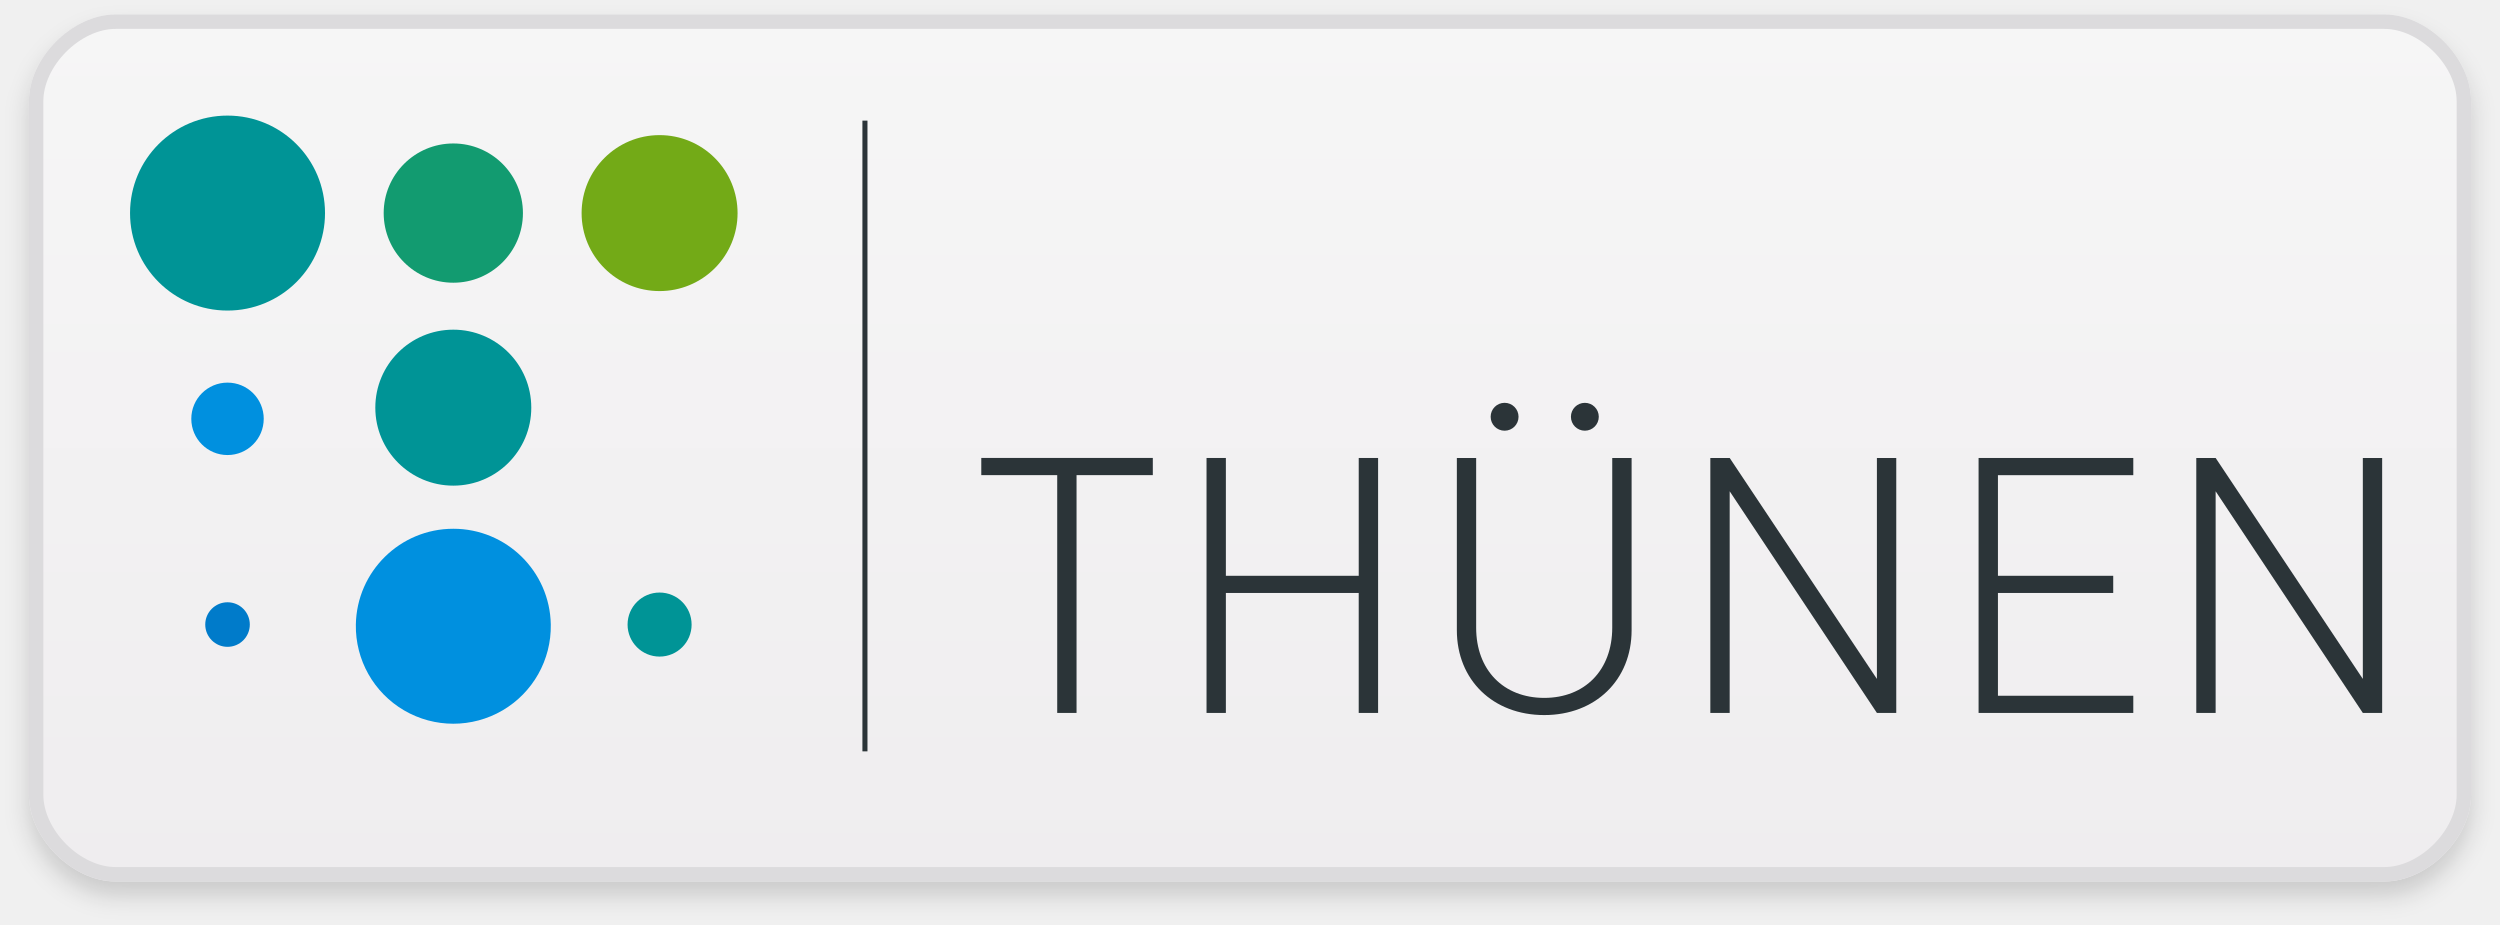
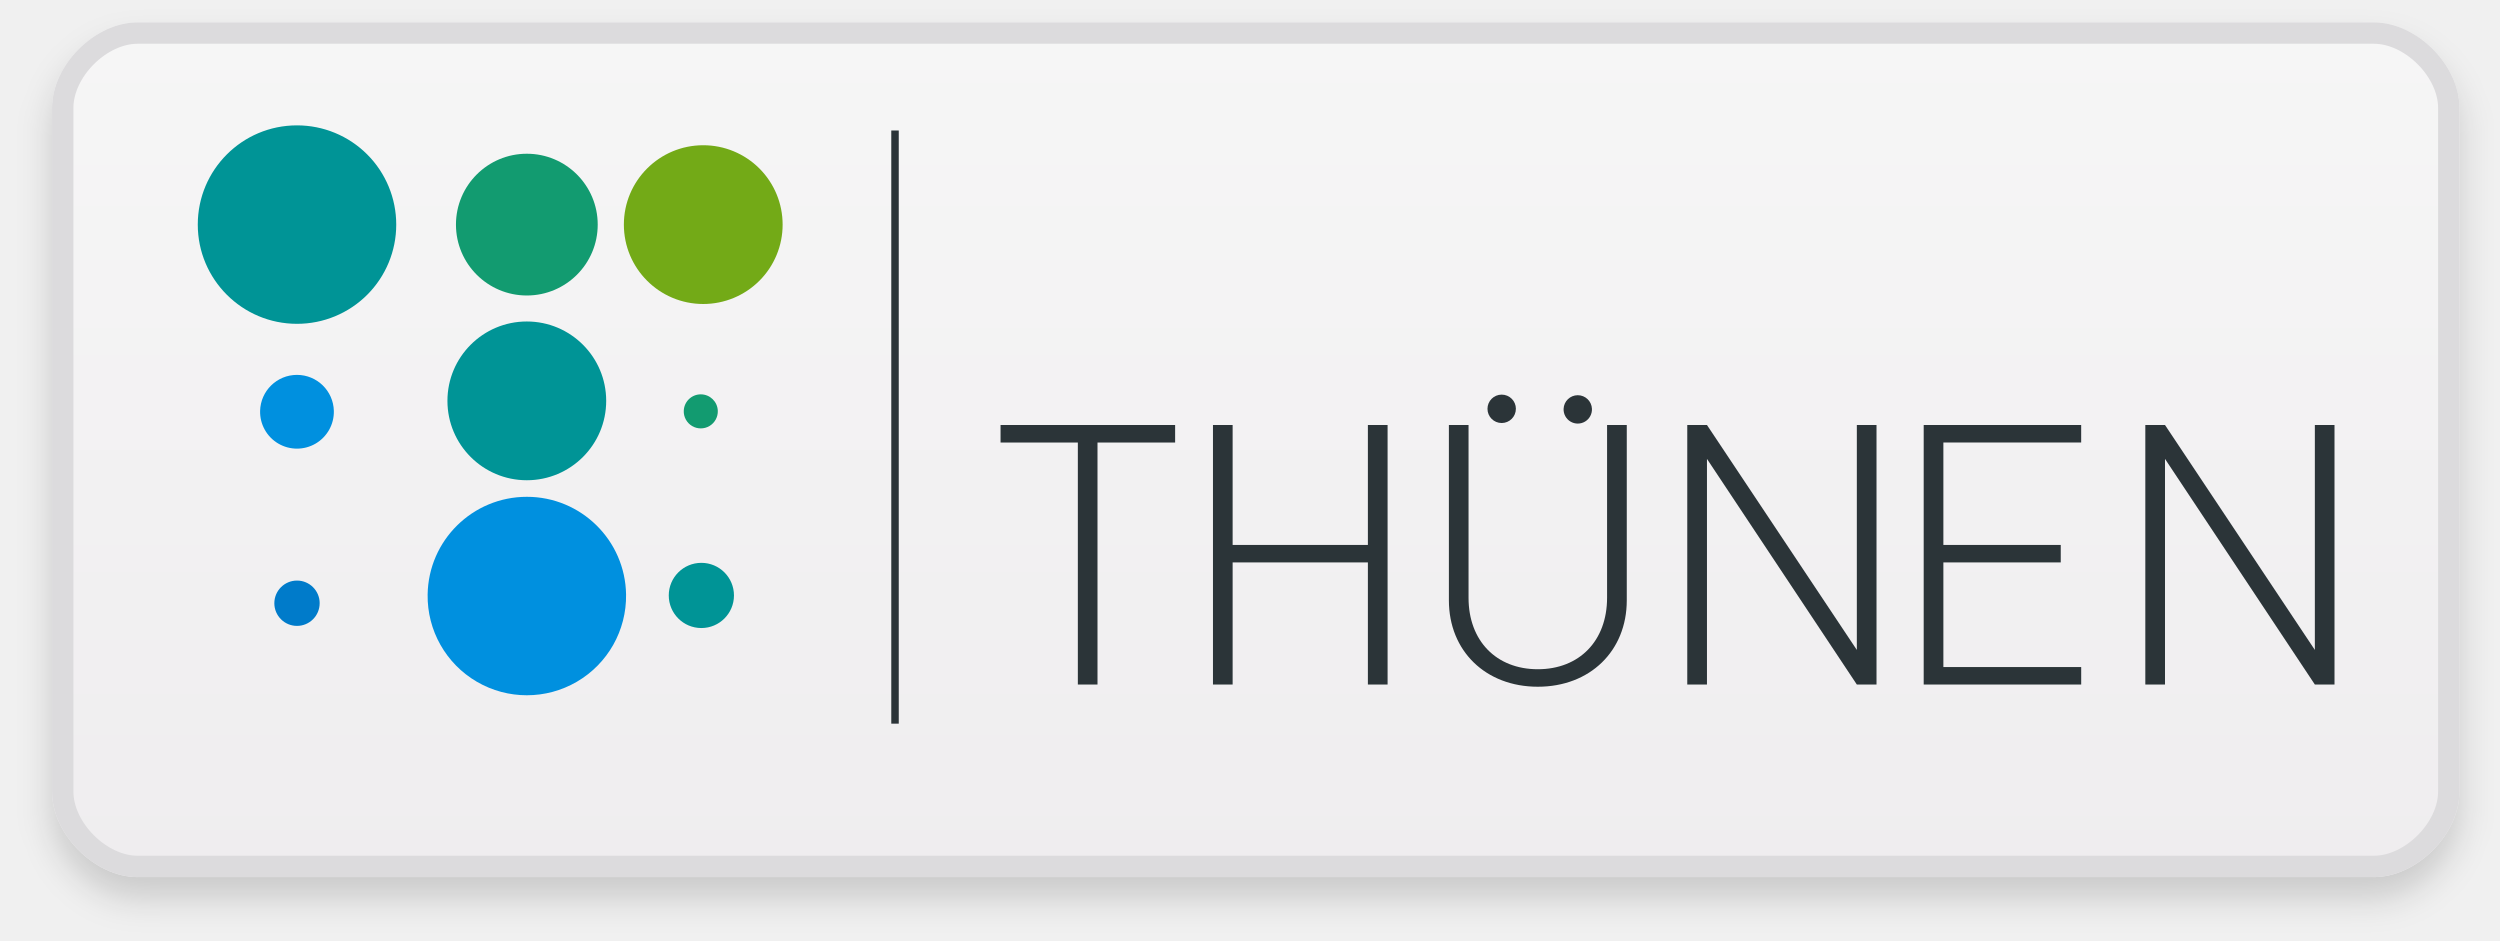
- <svg xmlns="http://www.w3.org/2000/svg" width="173" height="64" viewBox="0 0 173 64">
+ <svg xmlns="http://www.w3.org/2000/svg" width="117" height="44" viewBox="0 0 117 44">
  <defs>
-     <mask id="7zxjb" width="2" height="2" x="-1" y="-1">
-       <path fill="#fff" d="M2 1h169v60H2z" />
-       <path d="M2 7c0-3 3-6 6-6h157c3 0 6 3 6 6v48c0 3-3 6-6 6H8c-3 0-6-3-6-6z" />
+     <mask id="qck0b" width="2" height="2" x="-1" y="-1">
+       <path fill="#fff" d="M2 1h114v40H2z" />
+       <path d="M2.436 5.048c0-2 2-4 4-4h104.667c2 0 4 2 4 4v32c0 2-2 4-4 4H6.436c-2 0-4-2-4-4z" />
    </mask>
-     <filter id="7zxja" width="193" height="85" x="-10" y="-11" filterUnits="userSpaceOnUse">
-       <feOffset dy="1" in="SourceGraphic" result="FeOffset1200Out" />
-       <feGaussianBlur in="FeOffset1200Out" result="FeGaussianBlur1201Out" stdDeviation="0.8 0.8" />
+     <filter id="qck0a" width="138" height="65" x="-10" y="-11" filterUnits="userSpaceOnUse">
+       <feOffset dy="1" in="SourceGraphic" result="FeOffset1294Out" />
+       <feGaussianBlur in="FeOffset1294Out" result="FeGaussianBlur1295Out" stdDeviation="0.8 0.8" />
    </filter>
-     <linearGradient id="7zxjc" x1="86.5" x2="86.5" y1="1" y2="61" gradientUnits="userSpaceOnUse">
+     <linearGradient id="qck0c" x1="58.77" x2="58.77" y1="1.05" y2="41.05" gradientUnits="userSpaceOnUse">
      <stop offset="0" stop-color="#f6f6f6" />
      <stop offset="1" stop-color="#efedef" />
    </linearGradient>
-     <clipPath id="7zxjd">
-       <path fill="#fff" d="M2 7c0-3 3-6 6-6h157c3 0 6 3 6 6v48c0 3-3 6-6 6H8c-3 0-6-3-6-6z" />
+     <clipPath id="qck0d">
+       <path fill="#fff" d="M2.436 5.048c0-2 2-4 4-4h104.667c2 0 4 2 4 4v32c0 2-2 4-4 4H6.436c-2 0-4-2-4-4z" />
    </clipPath>
  </defs>
  <g>
    <g>
-       <g filter="url(#7zxja)">
-         <path fill="none" d="M2 7c0-3 3-6 6-6h157c3 0 6 3 6 6v48c0 3-3 6-6 6H8c-3 0-6-3-6-6z" mask="url(&quot;#7zxjb&quot;)" />
-         <path fill-opacity=".16" d="M2 7c0-3 3-6 6-6h157c3 0 6 3 6 6v48c0 3-3 6-6 6H8c-3 0-6-3-6-6z" />
+       <g>
+         <g filter="url(#qck0a)">
+           <path fill="none" d="M2.436 5.048c0-2 2-4 4-4h104.667c2 0 4 2 4 4v32c0 2-2 4-4 4H6.436c-2 0-4-2-4-4z" mask="url(&quot;#qck0b&quot;)" />
+           <path fill-opacity=".16" d="M2.436 5.048c0-2 2-4 4-4h104.667c2 0 4 2 4 4v32c0 2-2 4-4 4H6.436c-2 0-4-2-4-4z" />
+         </g>
+         <path fill="url(#qck0c)" d="M2.436 5.048c0-2 2-4 4-4h104.667c2 0 4 2 4 4v32c0 2-2 4-4 4H6.436c-2 0-4-2-4-4z" />
+         <path fill="none" stroke="#dcdbdd" stroke-miterlimit="50" stroke-width="2" d="M2.436 5.048c0-2 2-4 4-4h104.667c2 0 4 2 4 4v32c0 2-2 4-4 4H6.436c-2 0-4-2-4-4z" clip-path="url(&quot;#qck0d&quot;)" />
      </g>
-       <path fill="url(#7zxjc)" d="M2 7c0-3 3-6 6-6h157c3 0 6 3 6 6v48c0 3-3 6-6 6H8c-3 0-6-3-6-6z" />
-       <path fill="none" stroke="#dcdbdd" stroke-miterlimit="50" stroke-width="2" d="M2 7c0-3 3-6 6-6h157c3 0 6 3 6 6v48c0 3-3 6-6 6H8c-3 0-6-3-6-6z" clip-path="url(&quot;#7zxjd&quot;)" />
-     </g>
-     <g>
-       <path fill="#2b3438" d="M74.497 32.881v16.454h-1.338V32.88h-5.254v-1.189h11.87v1.189z" />
-     </g>
-     <g>
-       <path fill="#2b3438" d="M94.023 49.335v-8.302H84.83v8.302h-1.338V31.692h1.338v8.153h9.194v-8.153h1.34v17.643z" />
-     </g>
-     <g>
-       <path fill="#2b3438" d="M106.86 49.483c-3.544 0-6.046-2.428-6.046-5.871v-11.92h1.336v11.746c0 2.923 1.885 4.856 4.71 4.856s4.707-1.933 4.707-4.856V31.692h1.34v11.92c0 3.443-2.503 5.871-6.047 5.871" />
-     </g>
-     <g>
-       <path fill="#2b3438" d="M129.882 49.335l-10.188-15.339v15.339h-1.339V31.692h1.34l10.187 15.29v-15.29h1.339v17.643z" />
-     </g>
-     <g>
-       <path fill="#2b3438" d="M136.918 49.335V31.692h10.706v1.19h-9.367v6.963h7.978v1.188h-7.978v7.113h9.367v1.189z" />
-     </g>
-     <g>
-       <path fill="#2b3438" d="M163.508 49.335l-10.186-15.339v15.339h-1.339V31.692h1.34l10.185 15.29v-15.29h1.337v17.643z" />
-     </g>
-     <g>
-       <path fill="#2b3438" d="M105.083 28.84a.965.965 0 0 1-1.93 0 .964.964 0 0 1 1.93 0" />
-     </g>
-     <g>
-       <path fill="#2b3438" d="M110.636 28.84a.964.964 0 1 1-1.928.001.964.964 0 0 1 1.928-.002" />
-     </g>
-     <g>
-       <path fill="none" stroke="#2b3438" stroke-miterlimit="50" stroke-width=".35" d="M59.854 8.347v43.647" />
-     </g>
-     <g>
-       <path fill="#73aa17" d="M51.04 14.747a5.393 5.393 0 0 1-5.396 5.396 5.395 5.395 0 0 1-5.397-5.396 5.395 5.395 0 0 1 5.397-5.397 5.393 5.393 0 0 1 5.396 5.397" />
-     </g>
-     <g>
-       <path fill="#129b70" d="M36.187 14.746a4.818 4.818 0 1 1-9.636 0 4.818 4.818 0 0 1 9.636 0" />
-     </g>
-     <g>
-       <path fill="#009496" d="M36.765 28.208a5.396 5.396 0 1 1-10.793.004 5.396 5.396 0 0 1 10.793-.004" />
-     </g>
-     <g>
-       <path fill="#0090df" d="M38.115 43.219a6.746 6.746 0 1 1-13.49.002 6.746 6.746 0 0 1 13.49-.002" />
-     </g>
-     <g>
-       <path fill="#009496" d="M22.491 14.746a6.74 6.74 0 0 1-6.745 6.745 6.746 6.746 0 1 1 6.745-6.745" />
-     </g>
-     <g>
-       <path fill="#0090df" d="M18.25 28.982a2.506 2.506 0 1 1-5.012.003 2.506 2.506 0 0 1 5.013-.003" />
-     </g>
-     <g>
-       <path fill="#007bca" d="M17.287 43.219a1.54 1.54 0 1 1-3.084 0 1.542 1.542 0 0 1 3.084 0" />
-     </g>
-     <g>
-       <path fill="#009496" d="M47.86 43.22a2.216 2.216 0 1 1-2.216-2.216c1.224 0 2.215.991 2.215 2.216" />
-     </g>
-     <g>
-       <path fill="#129b70" d="M46.8 28.981a1.157 1.157 0 1 1 0 0" />
+       <g>
+         <g>
+           <path fill="#2b3438" d="M51.363 20.709v11.327h-.92V20.71h-3.617v-.819h8.17v.819z" />
+         </g>
+         <g>
+           <path fill="#2b3438" d="M64.017 32.036v-5.715h-6.33v5.715h-.92V19.89h.92v5.613h6.33V19.89h.922v12.146z" />
+         </g>
+         <g>
+           <g>
+             <path fill="#2b3438" d="M71.97 32.139c-2.44 0-4.162-1.672-4.162-4.043V19.89h.92v8.087c0 2.012 1.297 3.343 3.242 3.343s3.241-1.33 3.241-3.343V19.89h.922v8.206c0 2.371-1.723 4.043-4.163 4.043" />
+           </g>
+           <g>
+             <path fill="#2b3438" d="M86.9 32.036l-7.014-10.56v10.56h-.922V19.89h.922L86.9 30.417V19.89h.921v12.146z" />
+           </g>
+           <g>
+             <path fill="#2b3438" d="M90.029 32.036V19.89h7.37v.819H90.95v4.794h5.493v.818H90.95v4.897h6.45v.818z" />
+           </g>
+           <g>
+             <path fill="#2b3438" d="M108.335 32.036l-7.013-10.56v10.56h-.921V19.89h.921l7.013 10.527V19.89h.92v12.146z" />
+           </g>
+           <g>
+             <path fill="#2b3438" d="M70.943 19.133a.664.664 0 1 1-1.329 0 .664.664 0 0 1 1.33 0" />
+           </g>
+           <g>
+             <path fill="#2b3438" d="M74.503 19.133a.664.664 0 1 1-1.327.002.664.664 0 0 1 1.327-.002" />
+           </g>
+           <g>
+             <path fill="none" stroke="#2b3438" stroke-miterlimit="50" stroke-width=".35" d="M41.887 6.107v27.76" />
+           </g>
+           <g>
+             <path fill="#73aa17" d="M36.627 10.512a3.713 3.713 0 0 1-3.715 3.715 3.714 3.714 0 1 1 0-7.43 3.713 3.713 0 0 1 3.715 3.715" />
+           </g>
+           <g>
+             <path fill="#129b70" d="M27.973 10.512a3.316 3.316 0 1 1-6.634 0 3.316 3.316 0 1 1 6.634 0" />
+           </g>
+           <g>
+             <path fill="#009496" d="M28.37 18.759a3.715 3.715 0 1 1-7.43.003 3.715 3.715 0 0 1 7.43-.003" />
+           </g>
+           <g>
+             <path fill="#0090df" d="M29.3 27.826a4.644 4.644 0 1 1-9.287.001 4.644 4.644 0 0 1 9.287-.001" />
+           </g>
+           <g>
+             <path fill="#009496" d="M18.544 10.512a4.64 4.64 0 0 1-4.644 4.643 4.643 4.643 0 1 1 0-9.288 4.642 4.642 0 0 1 4.644 4.645" />
+           </g>
+           <g>
+             <path fill="#0090df" d="M15.624 19.228a1.726 1.726 0 1 1-3.451.002 1.726 1.726 0 0 1 3.451-.002" />
+           </g>
+           <g>
+             <path fill="#007bca" d="M14.96 28.23a1.06 1.06 0 1 1-2.121.003 1.06 1.06 0 0 1 2.122-.003" />
+           </g>
+           <g>
+             <path fill="#009496" d="M34.35 27.867a1.526 1.526 0 1 1-3.052-.001 1.526 1.526 0 0 1 3.052.002" />
+           </g>
+           <g>
+             <path fill="#129b70" d="M33.593 19.224a.797.797 0 1 1-1.593 0 .797.797 0 0 1 1.593 0" />
+           </g>
+         </g>
+       </g>
    </g>
  </g>
</svg>
